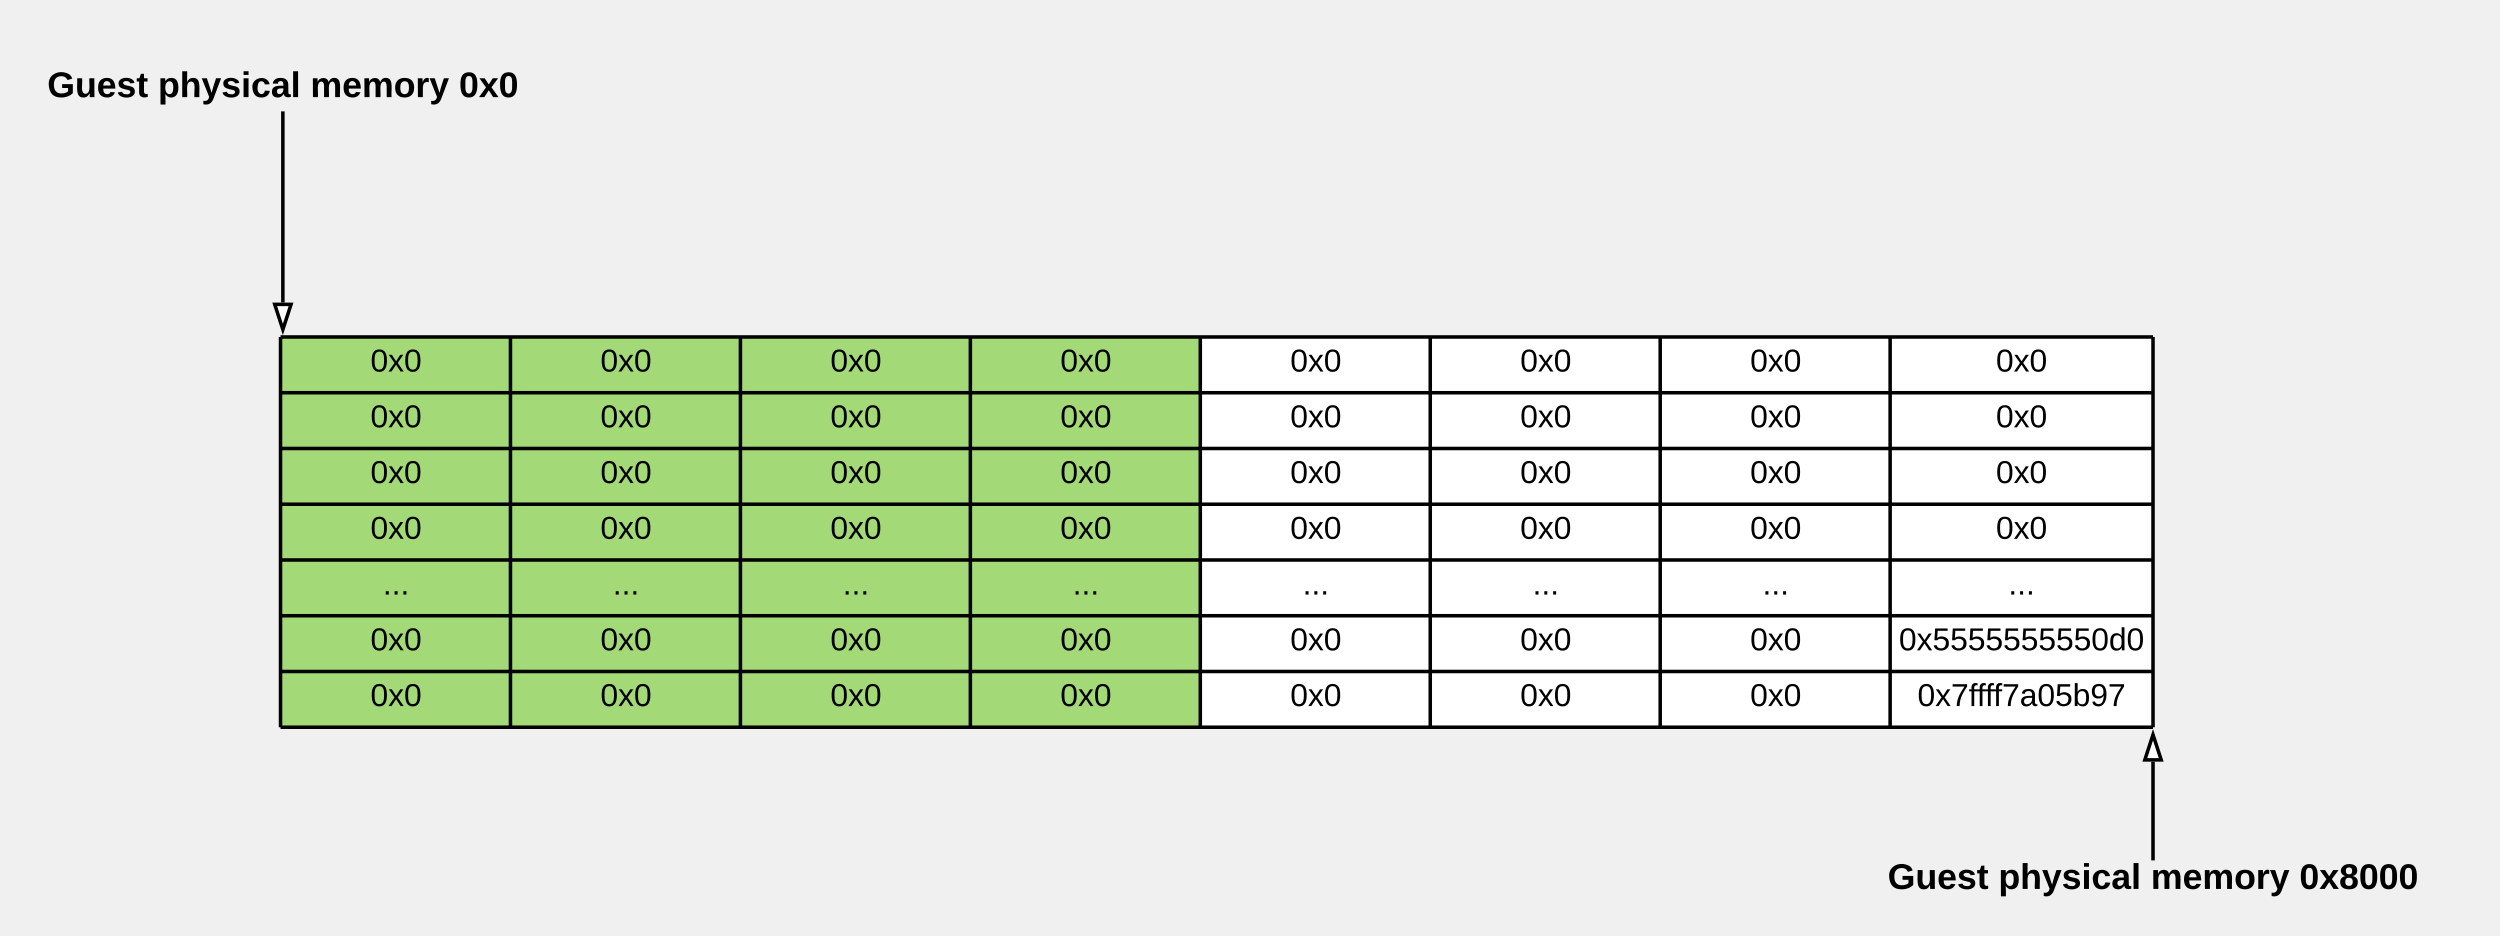
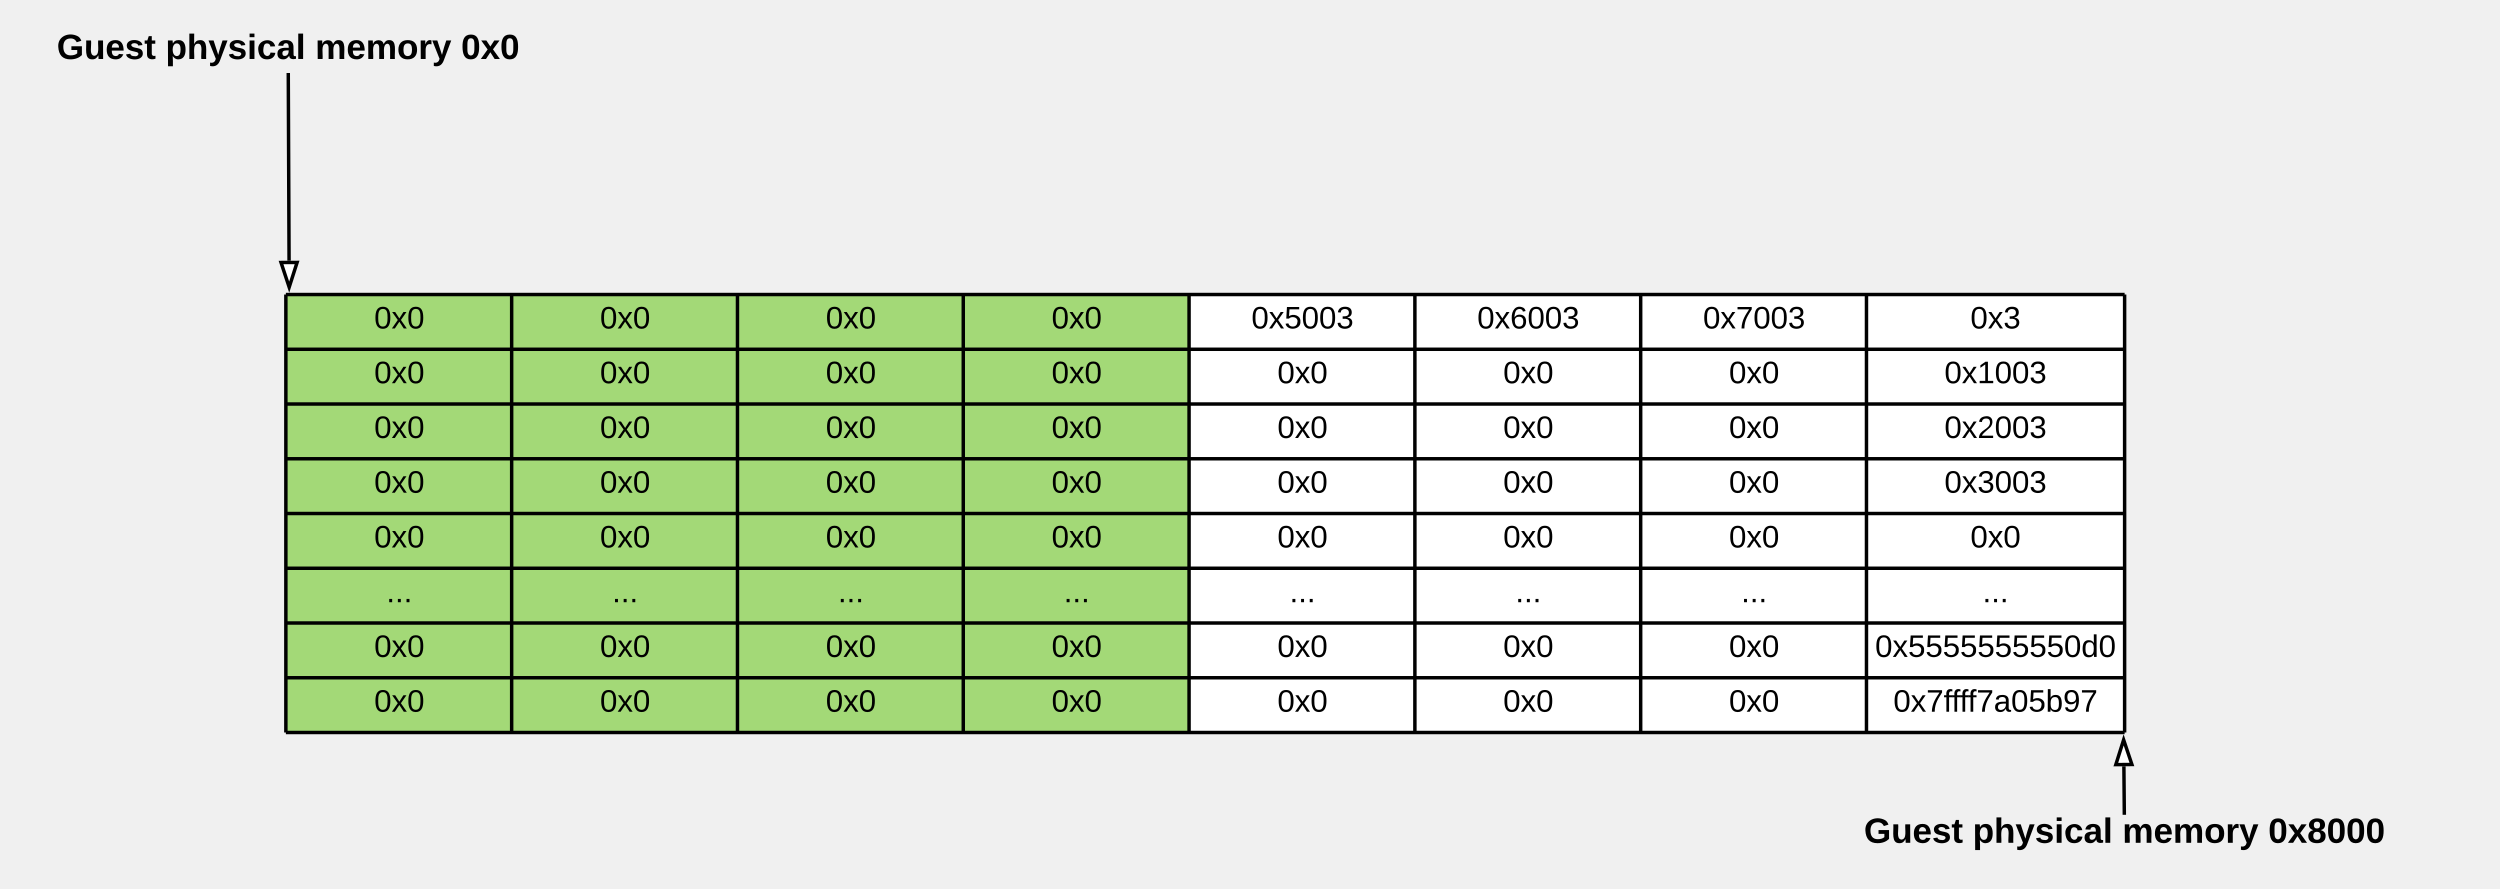
- <svg xmlns="http://www.w3.org/2000/svg" xmlns:ns1="lucid" xmlns:xlink="http://www.w3.org/1999/xlink" width="1417" height="530">
-   <g transform="translate(-41 -789)" ns1:page-tab-id="0_0">
+ <svg xmlns="http://www.w3.org/2000/svg" xmlns:ns1="lucid" xmlns:xlink="http://www.w3.org/1999/xlink" width="1443" height="513">
+   <g transform="translate(-35 -810)" ns1:page-tab-id="0_0">
    <path d="M200 980h130.33v31.6H200z" fill="#a3d977" />
    <path d="M330.33 980h130.34v31.6H330.33zM460.67 980H591v31.6H460.67zM591 980h130.33v31.6H591z" fill="#a3d977" />
    <path d="M721.33 980h130.34v31.6H721.33z" fill="#fff" />
    <path d="M851.67 980H982v31.6H851.67zM982 980h130.33v31.6H982zM1112.33 980h149v31.6h-149z" fill="#fff" />
    <path d="M200 1011.6h130.33v31.6H200z" fill="#a3d977" />
    <path d="M330.33 1011.6h130.34v31.6H330.33zM460.67 1011.6H591v31.6H460.67zM591 1011.6h130.33v31.6H591z" fill="#a3d977" />
    <path d="M721.33 1011.6h130.34v31.6H721.33z" fill="#fff" />
    <path d="M851.67 1011.6H982v31.6H851.67zM982 1011.6h130.33v31.6H982zM1112.33 1011.6h149v31.6h-149z" fill="#fff" />
    <path d="M200 1043.2h130.33v31.6H200z" fill="#a3d977" />
    <path d="M330.33 1043.2h130.34v31.6H330.33zM460.67 1043.2H591v31.6H460.67zM591 1043.2h130.33v31.6H591z" fill="#a3d977" />
    <path d="M721.33 1043.2h130.34v31.6H721.33z" fill="#fff" />
    <path d="M851.67 1043.2H982v31.6H851.67zM982 1043.2h130.33v31.6H982zM1112.33 1043.2h149v31.6h-149z" fill="#fff" />
    <path d="M200 1074.8h130.33v31.6H200z" fill="#a3d977" />
    <path d="M330.33 1074.8h130.34v31.6H330.33zM460.67 1074.8H591v31.6H460.67zM591 1074.8h130.33v31.6H591z" fill="#a3d977" />
    <path d="M721.33 1074.8h130.34v31.6H721.33z" fill="#fff" />
    <path d="M851.67 1074.8H982v31.6H851.67zM982 1074.8h130.33v31.6H982zM1112.33 1074.8h149v31.6h-149z" fill="#fff" />
    <path d="M200 1106.4h130.33v31.6H200z" fill="#a3d977" />
    <path d="M330.33 1106.4h130.34v31.6H330.33zM460.67 1106.4H591v31.6H460.67zM591 1106.4h130.33v31.6H591z" fill="#a3d977" />
    <path d="M721.33 1106.4h130.34v31.6H721.33z" fill="#fff" />
    <path d="M851.67 1106.4H982v31.6H851.67zM982 1106.4h130.33v31.6H982zM1112.33 1106.4h149v31.6h-149z" fill="#fff" />
    <path d="M200 1138h130.33v31.6H200z" fill="#a3d977" />
    <path d="M330.33 1138h130.34v31.6H330.33zM460.67 1138H591v31.6H460.67zM591 1138h130.33v31.6H591z" fill="#a3d977" />
    <path d="M721.33 1138h130.34v31.6H721.33z" fill="#fff" />
    <path d="M851.67 1138H982v31.6H851.67zM982 1138h130.33v31.6H982zM1112.33 1138h149v31.6h-149z" fill="#fff" />
    <path d="M200 1169.6h130.33v31.6H200z" fill="#a3d977" />
    <path d="M330.33 1169.6h130.34v31.6H330.33zM460.67 1169.6H591v31.6H460.67zM591 1169.6h130.33v31.6H591z" fill="#a3d977" />
    <path d="M721.33 1169.6h130.34v31.6H721.33z" fill="#fff" />
    <path d="M851.67 1169.6H982v31.6H851.67zM982 1169.6h130.33v31.6H982zM1112.33 1169.6h149v31.6h-149z" fill="#fff" />
-     <path d="M200 980v31.6M330.33 980v31.6M460.67 980v31.6M591 980v31.6M721.33 980v31.6M851.67 980v31.6M982 980v31.6M1112.33 980v31.6M1261.33 980v31.6M200 1011.6v31.6M330.33 1011.6v31.6M460.67 1011.6v31.6M591 1011.6v31.6M721.33 1011.6v31.6M851.67 1011.6v31.6M982 1011.6v31.6M1112.33 1011.6v31.6M1261.33 1011.6v31.6M200 1043.2v31.6M330.33 1043.2v31.6M460.67 1043.2v31.6M591 1043.2v31.6M721.33 1043.2v31.6M851.67 1043.2v31.6M982 1043.2v31.6M1112.33 1043.2v31.6M1261.33 1043.2v31.6M200 1074.8v31.6M330.33 1074.8v31.6M460.67 1074.8v31.6M591 1074.8v31.6M721.33 1074.8v31.6M851.67 1074.8v31.6M982 1074.8v31.6M1112.33 1074.8v31.6M1261.33 1074.8v31.6M200 1106.4v31.6M330.33 1106.4v31.6M460.67 1106.4v31.6M591 1106.4v31.6M721.33 1106.4v31.6M851.67 1106.4v31.6M982 1106.4v31.6M1112.33 1106.4v31.6M1261.33 1106.4v31.6M200 1138v31.6M330.33 1138v31.6M460.67 1138v31.6M591 1138v31.6M721.33 1138v31.6M851.67 1138v31.6M982 1138v31.6M1112.33 1138v31.6M1261.33 1138v31.6M200 1169.6v31.6M330.33 1169.6v31.6M460.67 1169.6v31.6M591 1169.6v31.6M721.33 1169.6v31.6M851.67 1169.6v31.6M982 1169.6v31.6M1112.33 1169.6v31.6M1261.33 1169.6v31.6M200 980h130.33M330.33 980h130.34M460.67 980H591M591 980h130.33M721.33 980h130.34M851.67 980H982M982 980h130.33M1112.33 980h149M200 1011.6h130.33M330.33 1011.6h130.34M460.67 1011.6H591M591 1011.6h130.33M721.33 1011.6h130.34M851.67 1011.6H982M982 1011.6h130.33M1112.33 1011.6h149M200 1043.2h130.33M330.33 1043.2h130.34M460.67 1043.2H591M591 1043.2h130.33M721.33 1043.2h130.34M851.67 1043.2H982M982 1043.2h130.33M1112.33 1043.2h149M200 1074.8h130.33M330.33 1074.8h130.34M460.67 1074.8H591M591 1074.8h130.33M721.33 1074.8h130.34M851.67 1074.8H982M982 1074.8h130.33M1112.33 1074.8h149M200 1106.4h130.33M330.33 1106.4h130.34M460.67 1106.4H591M591 1106.4h130.33M721.33 1106.4h130.34M851.67 1106.4H982M982 1106.4h130.33M1112.33 1106.4h149M200 1138h130.33M330.33 1138h130.34M460.67 1138H591M591 1138h130.33M721.33 1138h130.34M851.67 1138H982M982 1138h130.33M1112.33 1138h149M200 1169.6h130.33M200 1201.2h130.33M330.33 1169.6h130.34M330.33 1201.2h130.34M460.67 1169.6H591M460.67 1201.2H591M591 1169.6h130.33M591 1201.2h130.33M721.33 1169.6h130.34M721.33 1201.2h130.34M851.67 1169.6H982M851.67 1201.2H982M982 1169.6h130.33M982 1201.2h130.33M1112.33 1169.6h149M1112.33 1201.2h149" stroke="#000" stroke-width="2" fill="none" />
+     <path d="M200 1201.2h130.33v31.6H200z" fill="#a3d977" />
+     <path d="M330.33 1201.2h130.34v31.6H330.33zM460.67 1201.2H591v31.6H460.67zM591 1201.2h130.33v31.6H591z" fill="#a3d977" />
+     <path d="M721.33 1201.2h130.34v31.6H721.33z" fill="#fff" />
+     <path d="M851.67 1201.2H982v31.6H851.67zM982 1201.2h130.33v31.6H982zM1112.33 1201.2h149v31.6h-149z" fill="#fff" />
+     <path d="M200 980v31.6M330.33 980v31.6M460.67 980v31.6M591 980v31.6M721.33 980v31.6M851.67 980v31.6M982 980v31.6M1112.33 980v31.6M1261.33 980v31.6M200 1011.6v31.6M330.33 1011.6v31.6M460.67 1011.6v31.6M591 1011.6v31.6M721.33 1011.6v31.6M851.67 1011.6v31.6M982 1011.6v31.6M1112.33 1011.6v31.6M1261.33 1011.6v31.6M200 1043.2v31.6M330.33 1043.2v31.6M460.67 1043.2v31.6M591 1043.2v31.6M721.33 1043.2v31.6M851.67 1043.2v31.6M982 1043.2v31.6M1112.33 1043.2v31.6M1261.33 1043.2v31.6M200 1074.8v31.6M330.33 1074.8v31.6M460.67 1074.8v31.6M591 1074.8v31.6M721.33 1074.8v31.6M851.67 1074.8v31.6M982 1074.8v31.6M1112.33 1074.8v31.6M1261.33 1074.8v31.6M200 1106.4v31.6M330.33 1106.4v31.6M460.67 1106.4v31.6M591 1106.4v31.6M721.33 1106.4v31.6M851.67 1106.4v31.6M982 1106.4v31.6M1112.33 1106.4v31.6M1261.33 1106.4v31.6M200 1138v31.6M330.33 1138v31.6M460.67 1138v31.6M591 1138v31.6M721.33 1138v31.6M851.67 1138v31.6M982 1138v31.6M1112.33 1138v31.6M1261.33 1138v31.6M200 1169.6v31.6M330.33 1169.6v31.6M460.67 1169.6v31.6M591 1169.6v31.6M721.33 1169.6v31.6M851.67 1169.6v31.6M982 1169.6v31.6M1112.33 1169.6v31.6M1261.33 1169.6v31.6M200 1201.2v31.6M330.33 1201.2v31.6M460.67 1201.2v31.6M591 1201.2v31.6M721.33 1201.2v31.6M851.67 1201.2v31.6M982 1201.2v31.6M1112.33 1201.2v31.6M1261.33 1201.2v31.6M200 980h130.33M330.33 980h130.34M460.67 980H591M591 980h130.33M721.33 980h130.34M851.67 980H982M982 980h130.33M1112.33 980h149M200 1011.6h130.33M330.33 1011.6h130.34M460.67 1011.6H591M591 1011.6h130.33M721.33 1011.6h130.34M851.67 1011.6H982M982 1011.6h130.33M1112.33 1011.6h149M200 1043.2h130.33M330.33 1043.2h130.34M460.67 1043.2H591M591 1043.2h130.33M721.33 1043.2h130.34M851.67 1043.2H982M982 1043.2h130.33M1112.33 1043.2h149M200 1074.8h130.33M330.33 1074.8h130.34M460.67 1074.8H591M591 1074.8h130.33M721.33 1074.8h130.34M851.67 1074.8H982M982 1074.8h130.33M1112.33 1074.8h149M200 1106.4h130.33M330.33 1106.4h130.34M460.67 1106.4H591M591 1106.4h130.33M721.33 1106.4h130.34M851.67 1106.4H982M982 1106.4h130.33M1112.33 1106.4h149M200 1138h130.33M330.33 1138h130.34M460.67 1138H591M591 1138h130.33M721.33 1138h130.34M851.67 1138H982M982 1138h130.33M1112.33 1138h149M200 1169.6h130.33M330.33 1169.6h130.34M460.67 1169.6H591M591 1169.6h130.33M721.33 1169.6h130.34M851.67 1169.6H982M982 1169.6h130.33M1112.33 1169.6h149M200 1201.2h130.33M200 1232.8h130.33M330.33 1201.2h130.34M330.33 1232.8h130.34M460.67 1201.2H591M460.67 1232.8H591M591 1201.2h130.33M591 1232.8h130.33M721.33 1201.2h130.34M721.33 1232.8h130.34M851.67 1201.2H982M851.67 1232.8H982M982 1201.2h130.33M982 1232.8h130.33M1112.33 1201.2h149M1112.33 1232.8h149" stroke="#000" stroke-width="2" fill="none" />
    <use xlink:href="#a" transform="matrix(1,0,0,1,205,985) translate(46 14.6)" />
    <use xlink:href="#a" transform="matrix(1,0,0,1,335.3333,985) translate(46 14.6)" />
    <use xlink:href="#a" transform="matrix(1,0,0,1,465.6667,985) translate(46 14.6)" />
    <use xlink:href="#a" transform="matrix(1,0,0,1,596,985) translate(46 14.6)" />
-     <use xlink:href="#a" transform="matrix(1,0,0,1,726.3333,985) translate(46 14.6)" />
-     <use xlink:href="#a" transform="matrix(1,0,0,1,856.6667,985) translate(46 14.6)" />
-     <use xlink:href="#a" transform="matrix(1,0,0,1,987,985) translate(46 14.6)" />
-     <use xlink:href="#a" transform="matrix(1,0,0,1,1117.333,985) translate(55 14.6)" />
+     <use xlink:href="#b" transform="matrix(1,0,0,1,726.3333,985) translate(31 14.6)" />
+     <use xlink:href="#c" transform="matrix(1,0,0,1,856.6667,985) translate(31 14.6)" />
+     <use xlink:href="#d" transform="matrix(1,0,0,1,987,985) translate(31 14.6)" />
+     <use xlink:href="#e" transform="matrix(1,0,0,1,1117.333,985) translate(55 14.6)" />
    <use xlink:href="#a" transform="matrix(1,0,0,1,205,1016.6) translate(46 14.6)" />
    <use xlink:href="#a" transform="matrix(1,0,0,1,335.3333,1016.6) translate(46 14.6)" />
    <use xlink:href="#a" transform="matrix(1,0,0,1,465.6667,1016.6) translate(46 14.6)" />
    <use xlink:href="#a" transform="matrix(1,0,0,1,596,1016.6) translate(46 14.6)" />
    <use xlink:href="#a" transform="matrix(1,0,0,1,726.3333,1016.6) translate(46 14.6)" />
    <use xlink:href="#a" transform="matrix(1,0,0,1,856.6667,1016.6) translate(46 14.6)" />
    <use xlink:href="#a" transform="matrix(1,0,0,1,987,1016.6) translate(46 14.6)" />
-     <use xlink:href="#a" transform="matrix(1,0,0,1,1117.333,1016.6) translate(55 14.6)" />
+     <use xlink:href="#f" transform="matrix(1,0,0,1,1117.333,1016.6) translate(40 14.6)" />
    <use xlink:href="#a" transform="matrix(1,0,0,1,205,1048.2) translate(46 14.6)" />
    <use xlink:href="#a" transform="matrix(1,0,0,1,335.3333,1048.2) translate(46 14.6)" />
    <use xlink:href="#a" transform="matrix(1,0,0,1,465.6667,1048.2) translate(46 14.6)" />
    <use xlink:href="#a" transform="matrix(1,0,0,1,596,1048.2) translate(46 14.6)" />
    <use xlink:href="#a" transform="matrix(1,0,0,1,726.3333,1048.2) translate(46 14.6)" />
    <use xlink:href="#a" transform="matrix(1,0,0,1,856.6667,1048.2) translate(46 14.6)" />
    <use xlink:href="#a" transform="matrix(1,0,0,1,987,1048.2) translate(46 14.6)" />
-     <use xlink:href="#a" transform="matrix(1,0,0,1,1117.333,1048.2) translate(55 14.6)" />
+     <use xlink:href="#g" transform="matrix(1,0,0,1,1117.333,1048.2) translate(40 14.6)" />
    <use xlink:href="#a" transform="matrix(1,0,0,1,205,1079.8) translate(46 14.6)" />
    <use xlink:href="#a" transform="matrix(1,0,0,1,335.3333,1079.8) translate(46 14.6)" />
    <use xlink:href="#a" transform="matrix(1,0,0,1,465.6667,1079.8) translate(46 14.6)" />
    <use xlink:href="#a" transform="matrix(1,0,0,1,596,1079.8) translate(46 14.6)" />
    <use xlink:href="#a" transform="matrix(1,0,0,1,726.3333,1079.8) translate(46 14.6)" />
    <use xlink:href="#a" transform="matrix(1,0,0,1,856.6667,1079.8) translate(46 14.6)" />
    <use xlink:href="#a" transform="matrix(1,0,0,1,987,1079.8) translate(46 14.6)" />
-     <use xlink:href="#a" transform="matrix(1,0,0,1,1117.333,1079.8) translate(55 14.6)" />
-     <use xlink:href="#b" transform="matrix(1,0,0,1,205,1111.4) translate(53 14.6)" />
-     <use xlink:href="#b" transform="matrix(1,0,0,1,335.3333,1111.4) translate(53 14.6)" />
-     <use xlink:href="#b" transform="matrix(1,0,0,1,465.6667,1111.4) translate(53 14.6)" />
-     <use xlink:href="#b" transform="matrix(1,0,0,1,596,1111.4) translate(53 14.6)" />
-     <use xlink:href="#c" transform="matrix(1,0,0,1,726.3333,1111.4) translate(53 14.6)" />
-     <use xlink:href="#c" transform="matrix(1,0,0,1,856.6667,1111.4) translate(53 14.6)" />
-     <use xlink:href="#c" transform="matrix(1,0,0,1,987,1111.4) translate(53 14.6)" />
-     <use xlink:href="#c" transform="matrix(1,0,0,1,1117.333,1111.4) translate(62 14.6)" />
-     <use xlink:href="#a" transform="matrix(1,0,0,1,205,1143) translate(46 14.6)" />
-     <use xlink:href="#a" transform="matrix(1,0,0,1,335.3333,1143) translate(46 14.6)" />
-     <use xlink:href="#a" transform="matrix(1,0,0,1,465.6667,1143) translate(46 14.6)" />
-     <use xlink:href="#a" transform="matrix(1,0,0,1,596,1143) translate(46 14.6)" />
-     <use xlink:href="#a" transform="matrix(1,0,0,1,726.3333,1143) translate(46 14.6)" />
-     <use xlink:href="#a" transform="matrix(1,0,0,1,856.6667,1143) translate(46 14.6)" />
-     <use xlink:href="#a" transform="matrix(1,0,0,1,987,1143) translate(46 14.6)" />
-     <use xlink:href="#d" transform="matrix(1,0,0,1,1117.333,1143) translate(0 14.6)" />
+     <use xlink:href="#h" transform="matrix(1,0,0,1,1117.333,1079.8) translate(40 14.6)" />
+     <use xlink:href="#a" transform="matrix(1,0,0,1,205,1111.4) translate(46 14.6)" />
+     <use xlink:href="#a" transform="matrix(1,0,0,1,335.3333,1111.4) translate(46 14.6)" />
+     <use xlink:href="#a" transform="matrix(1,0,0,1,465.6667,1111.4) translate(46 14.6)" />
+     <use xlink:href="#a" transform="matrix(1,0,0,1,596,1111.4) translate(46 14.6)" />
+     <use xlink:href="#i" transform="matrix(1,0,0,1,726.3333,1111.4) translate(46 14.6)" />
+     <use xlink:href="#i" transform="matrix(1,0,0,1,856.6667,1111.4) translate(46 14.6)" />
+     <use xlink:href="#i" transform="matrix(1,0,0,1,987,1111.4) translate(46 14.6)" />
+     <use xlink:href="#i" transform="matrix(1,0,0,1,1117.333,1111.4) translate(55 14.6)" />
+     <use xlink:href="#j" transform="matrix(1,0,0,1,205,1143) translate(53 14.6)" />
+     <use xlink:href="#j" transform="matrix(1,0,0,1,335.3333,1143) translate(53 14.6)" />
+     <use xlink:href="#j" transform="matrix(1,0,0,1,465.6667,1143) translate(53 14.6)" />
+     <use xlink:href="#j" transform="matrix(1,0,0,1,596,1143) translate(53 14.6)" />
+     <use xlink:href="#j" transform="matrix(1,0,0,1,726.3333,1143) translate(53 14.6)" />
+     <use xlink:href="#j" transform="matrix(1,0,0,1,856.6667,1143) translate(53 14.6)" />
+     <use xlink:href="#j" transform="matrix(1,0,0,1,987,1143) translate(53 14.6)" />
+     <use xlink:href="#k" transform="matrix(1,0,0,1,1117.333,1143) translate(62 14.6)" />
    <use xlink:href="#a" transform="matrix(1,0,0,1,205,1174.6) translate(46 14.6)" />
    <use xlink:href="#a" transform="matrix(1,0,0,1,335.3333,1174.6) translate(46 14.6)" />
    <use xlink:href="#a" transform="matrix(1,0,0,1,465.6667,1174.6) translate(46 14.6)" />
    <use xlink:href="#a" transform="matrix(1,0,0,1,596,1174.6) translate(46 14.6)" />
    <use xlink:href="#a" transform="matrix(1,0,0,1,726.3333,1174.6) translate(46 14.6)" />
    <use xlink:href="#a" transform="matrix(1,0,0,1,856.6667,1174.6) translate(46 14.6)" />
    <use xlink:href="#a" transform="matrix(1,0,0,1,987,1174.6) translate(46 14.6)" />
-     <use xlink:href="#e" transform="matrix(1,0,0,1,1117.333,1174.6) translate(10.525 14.6)" />
-     <path d="M202.33 960.5h-2V852.13h2z" />
-     <path d="M201.33 975.76l-4.63-14.26h9.27z" fill="#fff" />
-     <path d="M201.33 979l-6-18.5h12.02zm-3.26-16.5l3.26 10.03 3.26-10.03z" />
+     <use xlink:href="#l" transform="matrix(1,0,0,1,1117.333,1174.6) translate(0 14.6)" />
+     <use xlink:href="#a" transform="matrix(1,0,0,1,205,1206.2) translate(46 14.6)" />
+     <use xlink:href="#a" transform="matrix(1,0,0,1,335.3333,1206.2) translate(46 14.6)" />
+     <use xlink:href="#a" transform="matrix(1,0,0,1,465.6667,1206.2) translate(46 14.6)" />
+     <use xlink:href="#a" transform="matrix(1,0,0,1,596,1206.2) translate(46 14.6)" />
+     <use xlink:href="#a" transform="matrix(1,0,0,1,726.3333,1206.2) translate(46 14.6)" />
+     <use xlink:href="#a" transform="matrix(1,0,0,1,856.6667,1206.2) translate(46 14.6)" />
+     <use xlink:href="#a" transform="matrix(1,0,0,1,987,1206.2) translate(46 14.6)" />
+     <use xlink:href="#m" transform="matrix(1,0,0,1,1117.333,1206.2) translate(10.525 14.6)" />
+     <path d="M202.85 960.5h-2l-.46-108.37h2z" />
+     <path d="M201.9 975.76l-4.68-14.24 9.27-.04z" fill="#fff" />
+     <path d="M201.93 979l-6.1-18.48 12.03-.05zm-3.33-16.5l3.3 10.03 3.2-10.05z" />
    <path />
-     <use xlink:href="#f" transform="matrix(1,0,0,1,67.78241,827.8667) translate(0 16.17778)" />
-     <use xlink:href="#g" transform="matrix(1,0,0,1,67.78241,827.8667) translate(62.80123 16.17778)" />
-     <use xlink:href="#h" transform="matrix(1,0,0,1,67.78241,827.8667) translate(149.1951 16.17778)" />
-     <use xlink:href="#i" transform="matrix(1,0,0,1,67.78241,827.8667) translate(233.3981 16.17778)" />
-     <path d="M1262.33 1276.67h-2v-55.97h2z" />
-     <path d="M1265.97 1219.7h-9.27l4.63-14.26z" fill="#fff" />
-     <path d="M1267.35 1220.7h-12.03l6-18.5zm-9.28-2h6.52l-3.27-10.03z" />
+     <use xlink:href="#n" transform="matrix(1,0,0,1,67.78241,827.8667) translate(0 16.17778)" />
+     <use xlink:href="#o" transform="matrix(1,0,0,1,67.78241,827.8667) translate(62.80123 16.17778)" />
+     <use xlink:href="#p" transform="matrix(1,0,0,1,67.78241,827.8667) translate(149.1951 16.17778)" />
+     <use xlink:href="#q" transform="matrix(1,0,0,1,67.78241,827.8667) translate(233.3981 16.17778)" />
+     <path d="M1262.16 1280.3h-2l-.25-28h2z" />
+     <path d="M1265.53 1251.26l-9.27.08 4.5-14.3z" fill="#fff" />
+     <path d="M1266.92 1252.25l-12.03.1 5.84-18.55zm-9.3-1.92l6.53-.06-3.35-10z" />
    <path />
    <g>
-       <use xlink:href="#f" transform="matrix(1,0,0,1,1110.931,1276.667) translate(0 16.17778)" />
-       <use xlink:href="#g" transform="matrix(1,0,0,1,1110.931,1276.667) translate(62.80123 16.17778)" />
-       <use xlink:href="#h" transform="matrix(1,0,0,1,1110.931,1276.667) translate(149.1951 16.17778)" />
-       <use xlink:href="#j" transform="matrix(1,0,0,1,1110.931,1276.667) translate(233.3981 16.17778)" />
+       <use xlink:href="#n" transform="matrix(1,0,0,1,1110.862,1280.285) translate(0 16.17778)" />
+       <use xlink:href="#o" transform="matrix(1,0,0,1,1110.862,1280.285) translate(62.80123 16.17778)" />
+       <use xlink:href="#p" transform="matrix(1,0,0,1,1110.862,1280.285) translate(149.1951 16.17778)" />
+       <use xlink:href="#r" transform="matrix(1,0,0,1,1110.862,1280.285) translate(233.3981 16.17778)" />
    </g>
    <defs>
-       <path d="M101-251c68 0 85 55 85 127S166 4 100 4C33 4 14-52 14-124c0-73 17-127 87-127zm-1 229c47 0 54-49 54-102s-4-102-53-102c-51 0-55 48-55 102 0 53 5 102 54 102" id="k" />
-       <path d="M141 0L90-78 38 0H4l68-98-65-92h35l48 74 47-74h35l-64 92 68 98h-35" id="l" />
+       <path d="M101-251c68 0 85 55 85 127S166 4 100 4C33 4 14-52 14-124c0-73 17-127 87-127zm-1 229c47 0 54-49 54-102s-4-102-53-102c-51 0-55 48-55 102 0 53 5 102 54 102" id="s" />
+       <path d="M141 0L90-78 38 0H4l68-98-65-92h35l48 74 47-74h35l-64 92 68 98h-35" id="t" />
      <g id="a">
-         <use transform="matrix(0.05,0,0,0.05,0,0)" xlink:href="#k" />
-         <use transform="matrix(0.05,0,0,0.05,10,0)" xlink:href="#l" />
-         <use transform="matrix(0.05,0,0,0.05,19,0)" xlink:href="#k" />
-       </g>
-       <path d="M33 0v-38h34V0H33" id="m" />
+         <use transform="matrix(0.05,0,0,0.05,0,0)" xlink:href="#s" />
+         <use transform="matrix(0.05,0,0,0.05,10,0)" xlink:href="#t" />
+         <use transform="matrix(0.05,0,0,0.05,19,0)" xlink:href="#s" />
+       </g>
+       <path d="M54-142c48-35 137-8 131 61C196 18 31 33 14-55l32-4c7 23 22 37 52 37 35-1 51-22 54-58 4-55-73-65-99-34H22l8-134h141v27H59" id="u" />
+       <path d="M126-127c33 6 58 20 58 59 0 88-139 92-164 29-3-8-5-16-6-25l32-3c6 27 21 44 54 44 32 0 52-15 52-46 0-38-36-46-79-43v-28c39 1 72-4 72-42 0-27-17-43-46-43-28 0-47 15-49 41l-32-3c6-42 35-63 81-64 48-1 79 21 79 65 0 36-21 52-52 59" id="v" />
      <g id="b">
-         <use transform="matrix(0.05,0,0,0.05,0,0)" xlink:href="#m" />
-         <use transform="matrix(0.05,0,0,0.05,5,0)" xlink:href="#m" />
-         <use transform="matrix(0.05,0,0,0.05,10,0)" xlink:href="#m" />
-       </g>
+         <use transform="matrix(0.05,0,0,0.05,0,0)" xlink:href="#s" />
+         <use transform="matrix(0.05,0,0,0.05,10,0)" xlink:href="#t" />
+         <use transform="matrix(0.05,0,0,0.05,19,0)" xlink:href="#u" />
+         <use transform="matrix(0.05,0,0,0.05,29,0)" xlink:href="#s" />
+         <use transform="matrix(0.05,0,0,0.05,39,0)" xlink:href="#s" />
+         <use transform="matrix(0.05,0,0,0.05,49,0)" xlink:href="#v" />
+       </g>
+       <path d="M110-160c48 1 74 30 74 79 0 53-28 85-80 85-65 0-83-55-86-122-5-90 50-162 133-122 14 7 22 21 27 39l-31 6c-5-40-67-38-82-6-9 19-15 44-15 74 11-20 30-34 60-33zm-7 138c34 0 49-23 49-58s-16-56-50-56c-29 0-50 16-49 49 1 36 15 65 50 65" id="w" />
      <g id="c">
-         <use transform="matrix(0.05,0,0,0.05,0,0)" xlink:href="#m" />
-         <use transform="matrix(0.05,0,0,0.05,5,0)" xlink:href="#m" />
-         <use transform="matrix(0.05,0,0,0.05,10,0)" xlink:href="#m" />
-       </g>
-       <path d="M54-142c48-35 137-8 131 61C196 18 31 33 14-55l32-4c7 23 22 37 52 37 35-1 51-22 54-58 4-55-73-65-99-34H22l8-134h141v27H59" id="n" />
-       <path d="M85-194c31 0 48 13 60 33l-1-100h32l1 261h-30c-2-10 0-23-3-31C134-8 116 4 85 4 32 4 16-35 15-94c0-66 23-100 70-100zm9 24c-40 0-46 34-46 75 0 40 6 74 45 74 42 0 51-32 51-76 0-42-9-74-50-73" id="o" />
+         <use transform="matrix(0.05,0,0,0.05,0,0)" xlink:href="#s" />
+         <use transform="matrix(0.05,0,0,0.05,10,0)" xlink:href="#t" />
+         <use transform="matrix(0.05,0,0,0.05,19,0)" xlink:href="#w" />
+         <use transform="matrix(0.05,0,0,0.05,29,0)" xlink:href="#s" />
+         <use transform="matrix(0.05,0,0,0.05,39,0)" xlink:href="#s" />
+         <use transform="matrix(0.05,0,0,0.05,49,0)" xlink:href="#v" />
+       </g>
+       <path d="M64 0c3-98 48-159 88-221H18v-27h164v26C143-157 98-101 97 0H64" id="x" />
      <g id="d">
-         <use transform="matrix(0.05,0,0,0.05,0,0)" xlink:href="#k" />
-         <use transform="matrix(0.05,0,0,0.05,10,0)" xlink:href="#l" />
-         <use transform="matrix(0.05,0,0,0.05,19,0)" xlink:href="#n" />
-         <use transform="matrix(0.05,0,0,0.05,29,0)" xlink:href="#n" />
-         <use transform="matrix(0.05,0,0,0.05,39,0)" xlink:href="#n" />
-         <use transform="matrix(0.05,0,0,0.05,49,0)" xlink:href="#n" />
-         <use transform="matrix(0.05,0,0,0.05,59,0)" xlink:href="#n" />
-         <use transform="matrix(0.05,0,0,0.05,69,0)" xlink:href="#n" />
-         <use transform="matrix(0.05,0,0,0.05,79,0)" xlink:href="#n" />
-         <use transform="matrix(0.05,0,0,0.05,89,0)" xlink:href="#n" />
-         <use transform="matrix(0.05,0,0,0.05,99,0)" xlink:href="#n" />
-         <use transform="matrix(0.05,0,0,0.05,109,0)" xlink:href="#k" />
-         <use transform="matrix(0.05,0,0,0.05,119,0)" xlink:href="#o" />
-         <use transform="matrix(0.05,0,0,0.05,129,0)" xlink:href="#k" />
-       </g>
-       <path d="M64 0c3-98 48-159 88-221H18v-27h164v26C143-157 98-101 97 0H64" id="p" />
-       <path d="M101-234c-31-9-42 10-38 44h38v23H63V0H32v-167H5v-23h27c-7-52 17-82 69-68v24" id="q" />
-       <path d="M141-36C126-15 110 5 73 4 37 3 15-17 15-53c-1-64 63-63 125-63 3-35-9-54-41-54-24 1-41 7-42 31l-33-3c5-37 33-52 76-52 45 0 72 20 72 64v82c-1 20 7 32 28 27v20c-31 9-61-2-59-35zM48-53c0 20 12 33 32 33 41-3 63-29 60-74-43 2-92-5-92 41" id="r" />
-       <path d="M115-194c53 0 69 39 70 98 0 66-23 100-70 100C84 3 66-7 56-30L54 0H23l1-261h32v101c10-23 28-34 59-34zm-8 174c40 0 45-34 45-75 0-40-5-75-45-74-42 0-51 32-51 76 0 43 10 73 51 73" id="s" />
-       <path d="M99-251c64 0 84 50 84 122C183-37 130 33 47-8c-14-7-20-23-25-40l30-5c6 39 69 39 84 7 9-19 16-44 16-74-10 22-31 35-62 35-49 0-73-33-73-83 0-54 28-83 82-83zm-1 141c31-1 51-18 51-49 0-36-14-67-51-67-34 0-49 23-49 58 0 34 15 58 49 58" id="t" />
+         <use transform="matrix(0.05,0,0,0.05,0,0)" xlink:href="#s" />
+         <use transform="matrix(0.05,0,0,0.05,10,0)" xlink:href="#t" />
+         <use transform="matrix(0.05,0,0,0.05,19,0)" xlink:href="#x" />
+         <use transform="matrix(0.05,0,0,0.05,29,0)" xlink:href="#s" />
+         <use transform="matrix(0.05,0,0,0.05,39,0)" xlink:href="#s" />
+         <use transform="matrix(0.05,0,0,0.05,49,0)" xlink:href="#v" />
+       </g>
      <g id="e">
-         <use transform="matrix(0.05,0,0,0.05,0,0)" xlink:href="#k" />
-         <use transform="matrix(0.05,0,0,0.05,10,0)" xlink:href="#l" />
-         <use transform="matrix(0.05,0,0,0.05,19,0)" xlink:href="#p" />
-         <use transform="matrix(0.05,0,0,0.05,29,0)" xlink:href="#q" />
-         <use transform="matrix(0.05,0,0,0.05,33.65,0)" xlink:href="#q" />
-         <use transform="matrix(0.05,0,0,0.05,38.3,0)" xlink:href="#q" />
-         <use transform="matrix(0.05,0,0,0.05,42.95,0)" xlink:href="#q" />
-         <use transform="matrix(0.05,0,0,0.05,47.95,0)" xlink:href="#p" />
-         <use transform="matrix(0.05,0,0,0.05,57.95,0)" xlink:href="#r" />
-         <use transform="matrix(0.05,0,0,0.05,67.95,0)" xlink:href="#k" />
-         <use transform="matrix(0.05,0,0,0.05,77.95,0)" xlink:href="#n" />
-         <use transform="matrix(0.05,0,0,0.05,87.95,0)" xlink:href="#s" />
-         <use transform="matrix(0.05,0,0,0.05,97.95,0)" xlink:href="#t" />
-         <use transform="matrix(0.05,0,0,0.05,107.95,0)" xlink:href="#p" />
-       </g>
-       <path d="M67-125c0 54 23 88 75 88 28 0 53-7 68-21v-34h-60v-39h108v91C232-14 192 4 140 4 58 4 20-42 15-125 8-236 126-280 215-234c19 10 29 26 37 47l-47 15c-11-23-29-39-63-39-53 1-75 33-75 86" id="u" />
-       <path d="M85 4C-2 5 27-109 22-190h50c7 57-23 150 33 157 60-5 35-97 40-157h50l1 190h-47c-2-12 1-28-3-38-12 25-28 42-61 42" id="v" />
-       <path d="M185-48c-13 30-37 53-82 52C43 2 14-33 14-96s30-98 90-98c62 0 83 45 84 108H66c0 31 8 55 39 56 18 0 30-7 34-22zm-45-69c5-46-57-63-70-21-2 6-4 13-4 21h74" id="w" />
-       <path d="M137-138c1-29-70-34-71-4 15 46 118 7 119 86 1 83-164 76-172 9l43-7c4 19 20 25 44 25 33 8 57-30 24-41C81-84 22-81 20-136c-2-80 154-74 161-7" id="x" />
-       <path d="M115-3C79 11 28 4 28-45v-112H4v-33h27l15-45h31v45h36v33H77v99c-1 23 16 31 38 25v30" id="y" />
+         <use transform="matrix(0.05,0,0,0.05,0,0)" xlink:href="#s" />
+         <use transform="matrix(0.05,0,0,0.05,10,0)" xlink:href="#t" />
+         <use transform="matrix(0.05,0,0,0.05,19,0)" xlink:href="#v" />
+       </g>
+       <path d="M27 0v-27h64v-190l-56 39v-29l58-41h29v221h61V0H27" id="y" />
      <g id="f">
-         <use transform="matrix(0.05617284,0,0,0.05617284,0,0)" xlink:href="#u" />
-         <use transform="matrix(0.05617284,0,0,0.05617284,15.7284,0)" xlink:href="#v" />
-         <use transform="matrix(0.05617284,0,0,0.05617284,28.03025,0)" xlink:href="#w" />
-         <use transform="matrix(0.05617284,0,0,0.05617284,39.26481,0)" xlink:href="#x" />
-         <use transform="matrix(0.05617284,0,0,0.05617284,50.49938,0)" xlink:href="#y" />
-       </g>
-       <path d="M135-194c53 0 70 44 70 98 0 56-19 98-73 100-31 1-45-17-59-34 3 33 2 69 2 105H25l-1-265h48c2 10 0 23 3 31 11-24 29-35 60-35zM114-30c33 0 39-31 40-66 0-38-9-64-40-64-56 0-55 130 0 130" id="z" />
-       <path d="M114-157C55-157 80-60 75 0H25v-261h50l-1 109c12-26 28-41 61-42 86-1 58 113 63 194h-50c-7-57 23-157-34-157" id="A" />
-       <path d="M123 10C108 53 80 86 19 72V37c35 8 53-11 59-39L3-190h52l48 148c12-52 28-100 44-148h51" id="B" />
-       <path d="M25-224v-37h50v37H25zM25 0v-190h50V0H25" id="C" />
-       <path d="M190-63c-7 42-38 67-86 67-59 0-84-38-90-98-12-110 154-137 174-36l-49 2c-2-19-15-32-35-32-30 0-35 28-38 64-6 74 65 87 74 30" id="D" />
-       <path d="M133-34C117-15 103 5 69 4 32 3 11-16 11-54c-1-60 55-63 116-61 1-26-3-47-28-47-18 1-26 9-28 27l-52-2c7-38 36-58 82-57s74 22 75 68l1 82c-1 14 12 18 25 15v27c-30 8-71 5-69-32zm-48 3c29 0 43-24 42-57-32 0-66-3-65 30 0 17 8 27 23 27" id="E" />
-       <path d="M25 0v-261h50V0H25" id="F" />
+         <use transform="matrix(0.05,0,0,0.05,0,0)" xlink:href="#s" />
+         <use transform="matrix(0.05,0,0,0.05,10,0)" xlink:href="#t" />
+         <use transform="matrix(0.05,0,0,0.05,19,0)" xlink:href="#y" />
+         <use transform="matrix(0.05,0,0,0.05,29,0)" xlink:href="#s" />
+         <use transform="matrix(0.05,0,0,0.05,39,0)" xlink:href="#s" />
+         <use transform="matrix(0.05,0,0,0.05,49,0)" xlink:href="#v" />
+       </g>
+       <path d="M101-251c82-7 93 87 43 132L82-64C71-53 59-42 53-27h129V0H18c2-99 128-94 128-182 0-28-16-43-45-43s-46 15-49 41l-32-3c6-41 34-60 81-64" id="z" />
      <g id="g">
-         <use transform="matrix(0.05617284,0,0,0.05617284,0,0)" xlink:href="#z" />
-         <use transform="matrix(0.05617284,0,0,0.05617284,12.30185,0)" xlink:href="#A" />
-         <use transform="matrix(0.05617284,0,0,0.05617284,24.6037,0)" xlink:href="#B" />
-         <use transform="matrix(0.05617284,0,0,0.05617284,35.83827,0)" xlink:href="#x" />
-         <use transform="matrix(0.05617284,0,0,0.05617284,47.07284,0)" xlink:href="#C" />
-         <use transform="matrix(0.05617284,0,0,0.05617284,52.69012,0)" xlink:href="#D" />
-         <use transform="matrix(0.05617284,0,0,0.05617284,63.92469,0)" xlink:href="#E" />
-         <use transform="matrix(0.05617284,0,0,0.05617284,75.15926,0)" xlink:href="#F" />
-       </g>
-       <path d="M220-157c-53 9-28 100-34 157h-49v-107c1-27-5-49-29-50C55-147 81-57 75 0H25l-1-190h47c2 12-1 28 3 38 10-53 101-56 108 0 13-22 24-43 59-42 82 1 51 116 57 194h-49v-107c-1-25-5-48-29-50" id="G" />
-       <path d="M110-194c64 0 96 36 96 99 0 64-35 99-97 99-61 0-95-36-95-99 0-62 34-99 96-99zm-1 164c35 0 45-28 45-65 0-40-10-65-43-65-34 0-45 26-45 65 0 36 10 65 43 65" id="H" />
-       <path d="M135-150c-39-12-60 13-60 57V0H25l-1-190h47c2 13-1 29 3 40 6-28 27-53 61-41v41" id="I" />
+         <use transform="matrix(0.05,0,0,0.05,0,0)" xlink:href="#s" />
+         <use transform="matrix(0.05,0,0,0.05,10,0)" xlink:href="#t" />
+         <use transform="matrix(0.05,0,0,0.05,19,0)" xlink:href="#z" />
+         <use transform="matrix(0.05,0,0,0.05,29,0)" xlink:href="#s" />
+         <use transform="matrix(0.05,0,0,0.05,39,0)" xlink:href="#s" />
+         <use transform="matrix(0.05,0,0,0.05,49,0)" xlink:href="#v" />
+       </g>
      <g id="h">
+         <use transform="matrix(0.05,0,0,0.05,0,0)" xlink:href="#s" />
+         <use transform="matrix(0.05,0,0,0.05,10,0)" xlink:href="#t" />
+         <use transform="matrix(0.05,0,0,0.05,19,0)" xlink:href="#v" />
+         <use transform="matrix(0.05,0,0,0.05,29,0)" xlink:href="#s" />
+         <use transform="matrix(0.05,0,0,0.05,39,0)" xlink:href="#s" />
+         <use transform="matrix(0.05,0,0,0.05,49,0)" xlink:href="#v" />
+       </g>
+       <g id="i">
+         <use transform="matrix(0.05,0,0,0.05,0,0)" xlink:href="#s" />
+         <use transform="matrix(0.05,0,0,0.05,10,0)" xlink:href="#t" />
+         <use transform="matrix(0.05,0,0,0.05,19,0)" xlink:href="#s" />
+       </g>
+       <path d="M33 0v-38h34V0H33" id="A" />
+       <g id="j">
+         <use transform="matrix(0.05,0,0,0.05,0,0)" xlink:href="#A" />
+         <use transform="matrix(0.05,0,0,0.05,5,0)" xlink:href="#A" />
+         <use transform="matrix(0.05,0,0,0.05,10,0)" xlink:href="#A" />
+       </g>
+       <g id="k">
+         <use transform="matrix(0.05,0,0,0.05,0,0)" xlink:href="#A" />
+         <use transform="matrix(0.05,0,0,0.05,5,0)" xlink:href="#A" />
+         <use transform="matrix(0.05,0,0,0.05,10,0)" xlink:href="#A" />
+       </g>
+       <path d="M85-194c31 0 48 13 60 33l-1-100h32l1 261h-30c-2-10 0-23-3-31C134-8 116 4 85 4 32 4 16-35 15-94c0-66 23-100 70-100zm9 24c-40 0-46 34-46 75 0 40 6 74 45 74 42 0 51-32 51-76 0-42-9-74-50-73" id="B" />
+       <g id="l">
+         <use transform="matrix(0.05,0,0,0.05,0,0)" xlink:href="#s" />
+         <use transform="matrix(0.05,0,0,0.05,10,0)" xlink:href="#t" />
+         <use transform="matrix(0.05,0,0,0.05,19,0)" xlink:href="#u" />
+         <use transform="matrix(0.05,0,0,0.05,29,0)" xlink:href="#u" />
+         <use transform="matrix(0.05,0,0,0.05,39,0)" xlink:href="#u" />
+         <use transform="matrix(0.05,0,0,0.05,49,0)" xlink:href="#u" />
+         <use transform="matrix(0.05,0,0,0.05,59,0)" xlink:href="#u" />
+         <use transform="matrix(0.05,0,0,0.05,69,0)" xlink:href="#u" />
+         <use transform="matrix(0.05,0,0,0.05,79,0)" xlink:href="#u" />
+         <use transform="matrix(0.05,0,0,0.05,89,0)" xlink:href="#u" />
+         <use transform="matrix(0.05,0,0,0.05,99,0)" xlink:href="#u" />
+         <use transform="matrix(0.05,0,0,0.05,109,0)" xlink:href="#s" />
+         <use transform="matrix(0.05,0,0,0.05,119,0)" xlink:href="#B" />
+         <use transform="matrix(0.05,0,0,0.05,129,0)" xlink:href="#s" />
+       </g>
+       <path d="M101-234c-31-9-42 10-38 44h38v23H63V0H32v-167H5v-23h27c-7-52 17-82 69-68v24" id="C" />
+       <path d="M141-36C126-15 110 5 73 4 37 3 15-17 15-53c-1-64 63-63 125-63 3-35-9-54-41-54-24 1-41 7-42 31l-33-3c5-37 33-52 76-52 45 0 72 20 72 64v82c-1 20 7 32 28 27v20c-31 9-61-2-59-35zM48-53c0 20 12 33 32 33 41-3 63-29 60-74-43 2-92-5-92 41" id="D" />
+       <path d="M115-194c53 0 69 39 70 98 0 66-23 100-70 100C84 3 66-7 56-30L54 0H23l1-261h32v101c10-23 28-34 59-34zm-8 174c40 0 45-34 45-75 0-40-5-75-45-74-42 0-51 32-51 76 0 43 10 73 51 73" id="E" />
+       <path d="M99-251c64 0 84 50 84 122C183-37 130 33 47-8c-14-7-20-23-25-40l30-5c6 39 69 39 84 7 9-19 16-44 16-74-10 22-31 35-62 35-49 0-73-33-73-83 0-54 28-83 82-83zm-1 141c31-1 51-18 51-49 0-36-14-67-51-67-34 0-49 23-49 58 0 34 15 58 49 58" id="F" />
+       <g id="m">
+         <use transform="matrix(0.05,0,0,0.05,0,0)" xlink:href="#s" />
+         <use transform="matrix(0.05,0,0,0.05,10,0)" xlink:href="#t" />
+         <use transform="matrix(0.05,0,0,0.05,19,0)" xlink:href="#x" />
+         <use transform="matrix(0.05,0,0,0.05,29,0)" xlink:href="#C" />
+         <use transform="matrix(0.05,0,0,0.05,33.65,0)" xlink:href="#C" />
+         <use transform="matrix(0.05,0,0,0.05,38.3,0)" xlink:href="#C" />
+         <use transform="matrix(0.05,0,0,0.05,42.95,0)" xlink:href="#C" />
+         <use transform="matrix(0.05,0,0,0.05,47.95,0)" xlink:href="#x" />
+         <use transform="matrix(0.05,0,0,0.05,57.95,0)" xlink:href="#D" />
+         <use transform="matrix(0.05,0,0,0.05,67.95,0)" xlink:href="#s" />
+         <use transform="matrix(0.05,0,0,0.05,77.95,0)" xlink:href="#u" />
+         <use transform="matrix(0.05,0,0,0.05,87.95,0)" xlink:href="#E" />
+         <use transform="matrix(0.05,0,0,0.05,97.95,0)" xlink:href="#F" />
+         <use transform="matrix(0.05,0,0,0.05,107.95,0)" xlink:href="#x" />
+       </g>
+       <path d="M67-125c0 54 23 88 75 88 28 0 53-7 68-21v-34h-60v-39h108v91C232-14 192 4 140 4 58 4 20-42 15-125 8-236 126-280 215-234c19 10 29 26 37 47l-47 15c-11-23-29-39-63-39-53 1-75 33-75 86" id="G" />
+       <path d="M85 4C-2 5 27-109 22-190h50c7 57-23 150 33 157 60-5 35-97 40-157h50l1 190h-47c-2-12 1-28-3-38-12 25-28 42-61 42" id="H" />
+       <path d="M185-48c-13 30-37 53-82 52C43 2 14-33 14-96s30-98 90-98c62 0 83 45 84 108H66c0 31 8 55 39 56 18 0 30-7 34-22zm-45-69c5-46-57-63-70-21-2 6-4 13-4 21h74" id="I" />
+       <path d="M137-138c1-29-70-34-71-4 15 46 118 7 119 86 1 83-164 76-172 9l43-7c4 19 20 25 44 25 33 8 57-30 24-41C81-84 22-81 20-136c-2-80 154-74 161-7" id="J" />
+       <path d="M115-3C79 11 28 4 28-45v-112H4v-33h27l15-45h31v45h36v33H77v99c-1 23 16 31 38 25v30" id="K" />
+       <g id="n">
        <use transform="matrix(0.05617284,0,0,0.05617284,0,0)" xlink:href="#G" />
-         <use transform="matrix(0.05617284,0,0,0.05617284,17.97531,0)" xlink:href="#w" />
-         <use transform="matrix(0.05617284,0,0,0.05617284,29.20988,0)" xlink:href="#G" />
-         <use transform="matrix(0.05617284,0,0,0.05617284,47.18519,0)" xlink:href="#H" />
-         <use transform="matrix(0.05617284,0,0,0.05617284,59.48704,0)" xlink:href="#I" />
-         <use transform="matrix(0.05617284,0,0,0.05617284,67.35123,0)" xlink:href="#B" />
-       </g>
-       <path d="M101-251c68 0 84 54 84 127C185-50 166 4 99 4S15-52 14-124c-1-75 17-127 87-127zm-1 216c37-5 36-46 36-89s4-89-36-89c-39 0-36 45-36 89 0 43-3 85 36 89" id="J" />
-       <path d="M144 0l-44-69L55 0H2l70-98-66-92h53l41 62 40-62h54l-67 91 71 99h-54" id="K" />
-       <g id="i">
-         <use transform="matrix(0.05617284,0,0,0.05617284,0,0)" xlink:href="#J" />
-         <use transform="matrix(0.05617284,0,0,0.05617284,11.23457,0)" xlink:href="#K" />
-         <use transform="matrix(0.05617284,0,0,0.05617284,22.46914,0)" xlink:href="#J" />
-       </g>
-       <path d="M138-131c27 9 52 24 51 61 0 53-36 74-89 74S11-19 11-69c0-35 22-54 51-61-78-25-46-121 38-121 51 0 83 19 83 66 0 30-18 49-45 54zm-38-16c24 0 32-13 32-36 1-23-11-34-32-34-22 0-33 12-32 34 0 22 9 36 32 36zm1 116c27 0 37-17 37-43 0-25-13-39-39-39-24 0-37 15-37 40 0 27 11 42 39 42" id="L" />
-       <g id="j">
-         <use transform="matrix(0.05617284,0,0,0.05617284,0,0)" xlink:href="#J" />
-         <use transform="matrix(0.05617284,0,0,0.05617284,11.23457,0)" xlink:href="#K" />
-         <use transform="matrix(0.05617284,0,0,0.05617284,22.46914,0)" xlink:href="#L" />
-         <use transform="matrix(0.05617284,0,0,0.05617284,33.7037,0)" xlink:href="#J" />
-         <use transform="matrix(0.05617284,0,0,0.05617284,44.93827,0)" xlink:href="#J" />
-         <use transform="matrix(0.05617284,0,0,0.05617284,56.17284,0)" xlink:href="#J" />
+         <use transform="matrix(0.05617284,0,0,0.05617284,15.7284,0)" xlink:href="#H" />
+         <use transform="matrix(0.05617284,0,0,0.05617284,28.03025,0)" xlink:href="#I" />
+         <use transform="matrix(0.05617284,0,0,0.05617284,39.26481,0)" xlink:href="#J" />
+         <use transform="matrix(0.05617284,0,0,0.05617284,50.49938,0)" xlink:href="#K" />
+       </g>
+       <path d="M135-194c53 0 70 44 70 98 0 56-19 98-73 100-31 1-45-17-59-34 3 33 2 69 2 105H25l-1-265h48c2 10 0 23 3 31 11-24 29-35 60-35zM114-30c33 0 39-31 40-66 0-38-9-64-40-64-56 0-55 130 0 130" id="L" />
+       <path d="M114-157C55-157 80-60 75 0H25v-261h50l-1 109c12-26 28-41 61-42 86-1 58 113 63 194h-50c-7-57 23-157-34-157" id="M" />
+       <path d="M123 10C108 53 80 86 19 72V37c35 8 53-11 59-39L3-190h52l48 148c12-52 28-100 44-148h51" id="N" />
+       <path d="M25-224v-37h50v37H25zM25 0v-190h50V0H25" id="O" />
+       <path d="M190-63c-7 42-38 67-86 67-59 0-84-38-90-98-12-110 154-137 174-36l-49 2c-2-19-15-32-35-32-30 0-35 28-38 64-6 74 65 87 74 30" id="P" />
+       <path d="M133-34C117-15 103 5 69 4 32 3 11-16 11-54c-1-60 55-63 116-61 1-26-3-47-28-47-18 1-26 9-28 27l-52-2c7-38 36-58 82-57s74 22 75 68l1 82c-1 14 12 18 25 15v27c-30 8-71 5-69-32zm-48 3c29 0 43-24 42-57-32 0-66-3-65 30 0 17 8 27 23 27" id="Q" />
+       <path d="M25 0v-261h50V0H25" id="R" />
+       <g id="o">
+         <use transform="matrix(0.05617284,0,0,0.05617284,0,0)" xlink:href="#L" />
+         <use transform="matrix(0.05617284,0,0,0.05617284,12.30185,0)" xlink:href="#M" />
+         <use transform="matrix(0.05617284,0,0,0.05617284,24.6037,0)" xlink:href="#N" />
+         <use transform="matrix(0.05617284,0,0,0.05617284,35.83827,0)" xlink:href="#J" />
+         <use transform="matrix(0.05617284,0,0,0.05617284,47.07284,0)" xlink:href="#O" />
+         <use transform="matrix(0.05617284,0,0,0.05617284,52.69012,0)" xlink:href="#P" />
+         <use transform="matrix(0.05617284,0,0,0.05617284,63.92469,0)" xlink:href="#Q" />
+         <use transform="matrix(0.05617284,0,0,0.05617284,75.15926,0)" xlink:href="#R" />
+       </g>
+       <path d="M220-157c-53 9-28 100-34 157h-49v-107c1-27-5-49-29-50C55-147 81-57 75 0H25l-1-190h47c2 12-1 28 3 38 10-53 101-56 108 0 13-22 24-43 59-42 82 1 51 116 57 194h-49v-107c-1-25-5-48-29-50" id="S" />
+       <path d="M110-194c64 0 96 36 96 99 0 64-35 99-97 99-61 0-95-36-95-99 0-62 34-99 96-99zm-1 164c35 0 45-28 45-65 0-40-10-65-43-65-34 0-45 26-45 65 0 36 10 65 43 65" id="T" />
+       <path d="M135-150c-39-12-60 13-60 57V0H25l-1-190h47c2 13-1 29 3 40 6-28 27-53 61-41v41" id="U" />
+       <g id="p">
+         <use transform="matrix(0.05617284,0,0,0.05617284,0,0)" xlink:href="#S" />
+         <use transform="matrix(0.05617284,0,0,0.05617284,17.97531,0)" xlink:href="#I" />
+         <use transform="matrix(0.05617284,0,0,0.05617284,29.20988,0)" xlink:href="#S" />
+         <use transform="matrix(0.05617284,0,0,0.05617284,47.18519,0)" xlink:href="#T" />
+         <use transform="matrix(0.05617284,0,0,0.05617284,59.48704,0)" xlink:href="#U" />
+         <use transform="matrix(0.05617284,0,0,0.05617284,67.35123,0)" xlink:href="#N" />
+       </g>
+       <path d="M101-251c68 0 84 54 84 127C185-50 166 4 99 4S15-52 14-124c-1-75 17-127 87-127zm-1 216c37-5 36-46 36-89s4-89-36-89c-39 0-36 45-36 89 0 43-3 85 36 89" id="V" />
+       <path d="M144 0l-44-69L55 0H2l70-98-66-92h53l41 62 40-62h54l-67 91 71 99h-54" id="W" />
+       <g id="q">
+         <use transform="matrix(0.05617284,0,0,0.05617284,0,0)" xlink:href="#V" />
+         <use transform="matrix(0.05617284,0,0,0.05617284,11.23457,0)" xlink:href="#W" />
+         <use transform="matrix(0.05617284,0,0,0.05617284,22.46914,0)" xlink:href="#V" />
+       </g>
+       <path d="M138-131c27 9 52 24 51 61 0 53-36 74-89 74S11-19 11-69c0-35 22-54 51-61-78-25-46-121 38-121 51 0 83 19 83 66 0 30-18 49-45 54zm-38-16c24 0 32-13 32-36 1-23-11-34-32-34-22 0-33 12-32 34 0 22 9 36 32 36zm1 116c27 0 37-17 37-43 0-25-13-39-39-39-24 0-37 15-37 40 0 27 11 42 39 42" id="X" />
+       <g id="r">
+         <use transform="matrix(0.05617284,0,0,0.05617284,0,0)" xlink:href="#V" />
+         <use transform="matrix(0.05617284,0,0,0.05617284,11.23457,0)" xlink:href="#W" />
+         <use transform="matrix(0.05617284,0,0,0.05617284,22.46914,0)" xlink:href="#X" />
+         <use transform="matrix(0.05617284,0,0,0.05617284,33.7037,0)" xlink:href="#V" />
+         <use transform="matrix(0.05617284,0,0,0.05617284,44.93827,0)" xlink:href="#V" />
+         <use transform="matrix(0.05617284,0,0,0.05617284,56.17284,0)" xlink:href="#V" />
      </g>
    </defs>
  </g>
</svg>
